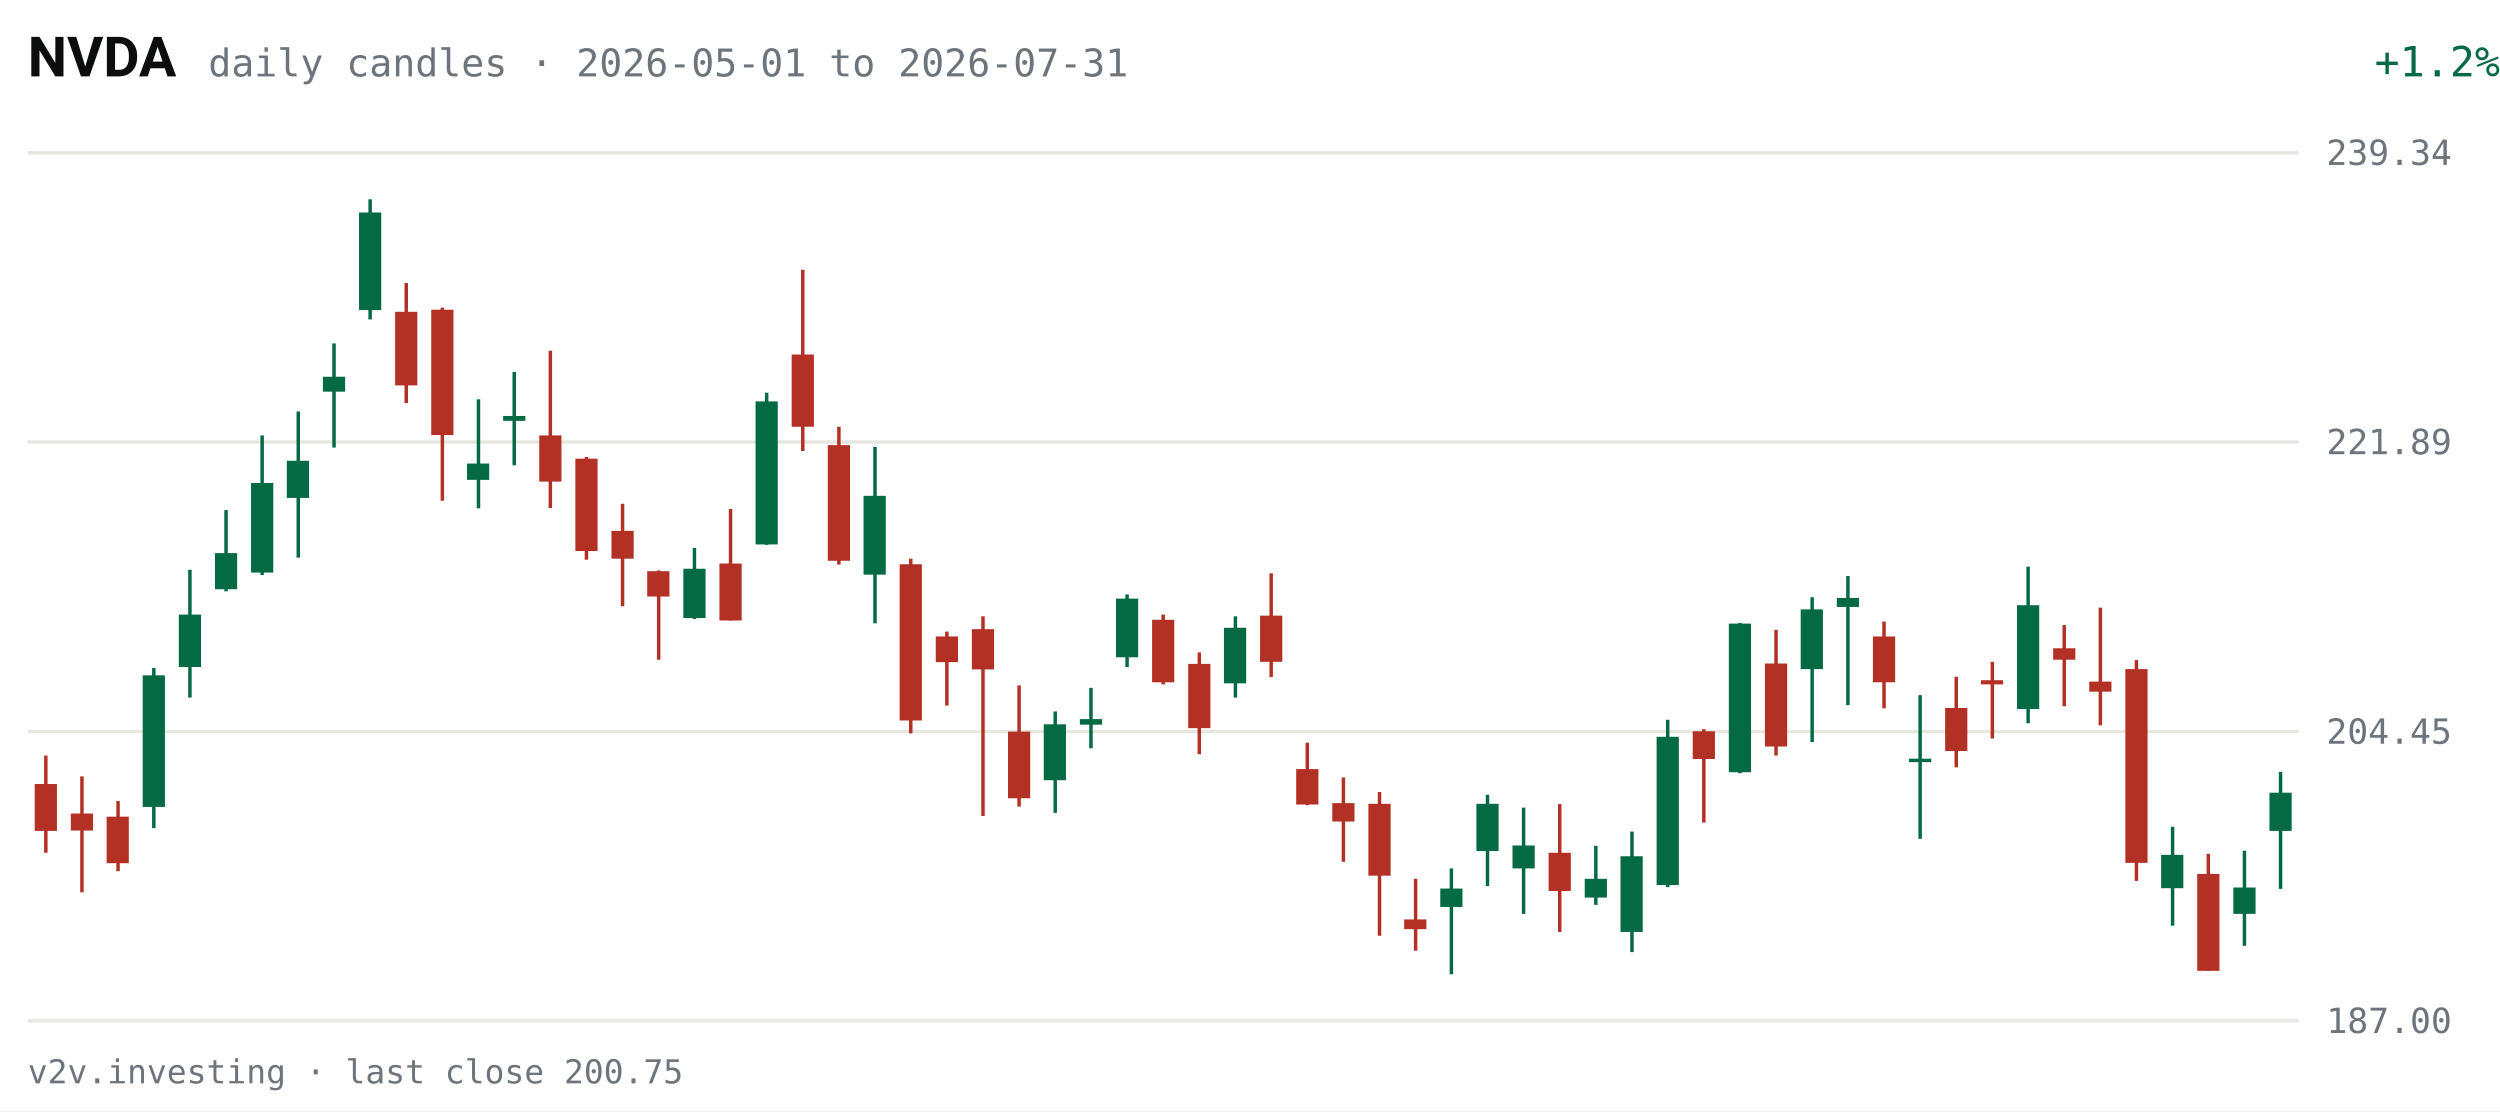
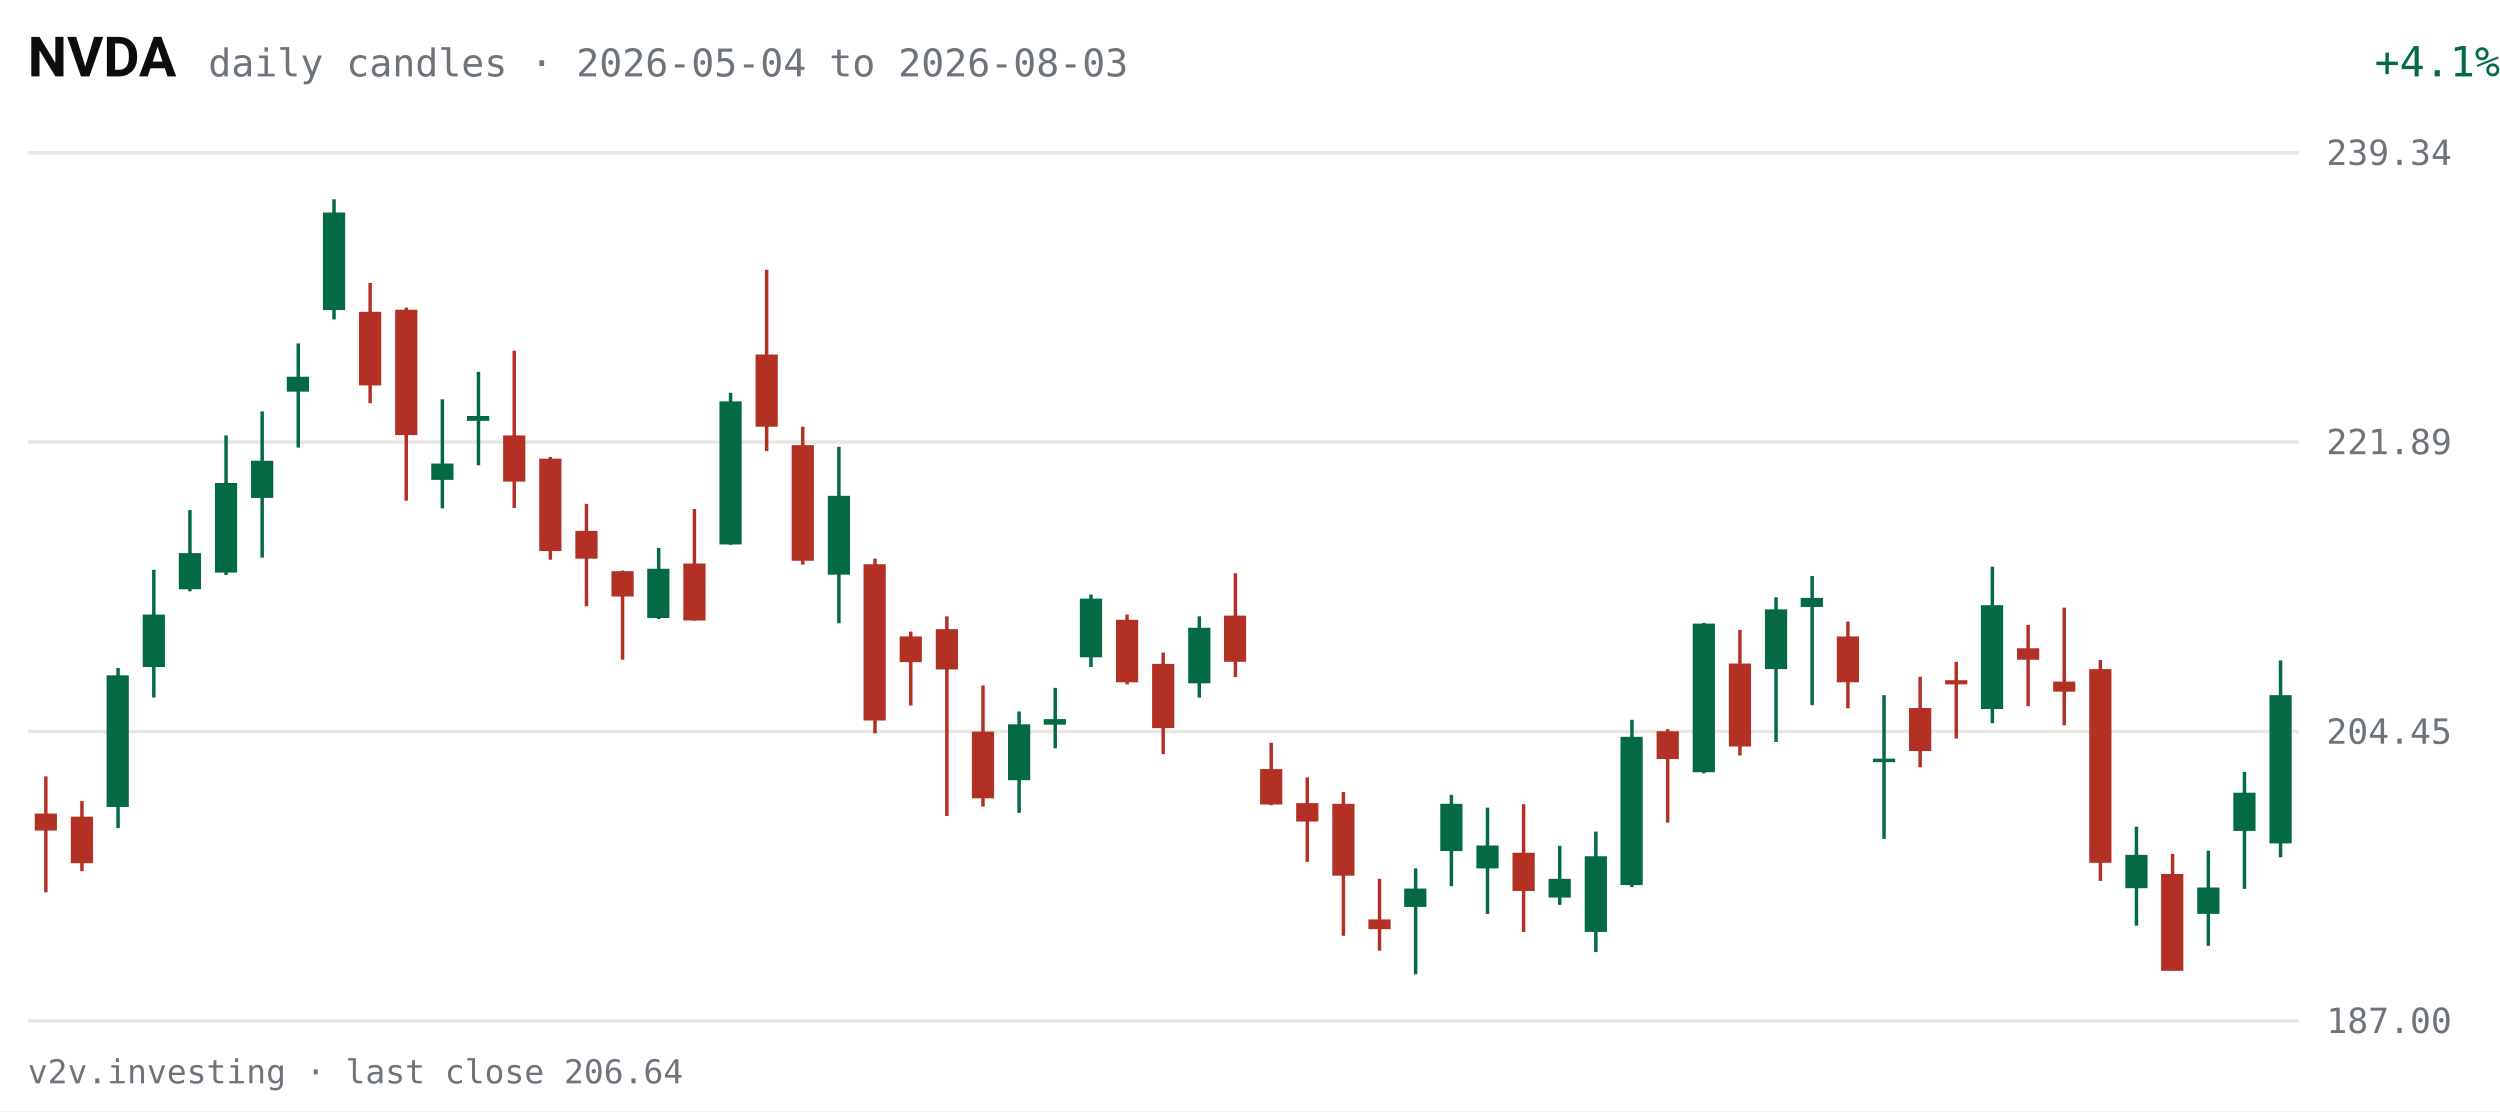
<svg xmlns="http://www.w3.org/2000/svg" viewBox="0 0 720 320" width="720" height="320" role="img" aria-label="NVDA daily candles, last 63 sessions">
  <rect width="720" height="320" fill="#FFFFFF" />
  <text x="8" y="22" fill="#0C0D0E" font-size="16" font-weight="600" font-family="system-ui,-apple-system,Segoe UI,Roboto,sans-serif">NVDA</text>
-   <text x="60" y="22" fill="#6E747B" font-size="11" font-family="ui-monospace,SFMono-Regular,Menlo,Consolas,monospace">daily candles · 2026-05-01 to 2026-07-31</text>
-   <text x="670" y="22" fill="#046A44" font-size="12" text-anchor="end" font-family="ui-monospace,SFMono-Regular,Menlo,Consolas,monospace" transform="translate(50,0)">+1.2%</text>
+   <text x="60" y="22" fill="#6E747B" font-size="11" font-family="ui-monospace,SFMono-Regular,Menlo,Consolas,monospace">daily candles · 2026-05-04 to 2026-08-03</text>
+   <text x="670" y="22" fill="#046A44" font-size="12" text-anchor="end" font-family="ui-monospace,SFMono-Regular,Menlo,Consolas,monospace" transform="translate(50,0)">+4.1%</text>
  <g font-family="ui-monospace,SFMono-Regular,Menlo,Consolas,monospace">
    <line x1="8" y1="294.0" x2="662" y2="294.0" stroke="#E7E6E1" stroke-width="1" />
    <text x="670" y="297.5" fill="#6E747B" font-size="10">187.00</text>
    <line x1="8" y1="210.7" x2="662" y2="210.7" stroke="#E7E6E1" stroke-width="1" />
    <text x="670" y="214.2" fill="#6E747B" font-size="10">204.45</text>
    <line x1="8" y1="127.3" x2="662" y2="127.3" stroke="#E7E6E1" stroke-width="1" />
    <text x="670" y="130.8" fill="#6E747B" font-size="10">221.89</text>
    <line x1="8" y1="44.0" x2="662" y2="44.0" stroke="#E7E6E1" stroke-width="1" />
    <text x="670" y="47.5" fill="#6E747B" font-size="10">239.34</text>
-     <line x1="13.2" y1="217.6" x2="13.2" y2="245.6" stroke="#B33124" stroke-width="1" />
-     <rect x="10.0" y="225.8" width="6.4" height="13.5" fill="#B33124" />
-     <line x1="23.6" y1="223.6" x2="23.6" y2="257.0" stroke="#B33124" stroke-width="1" />
-     <rect x="20.4" y="234.3" width="6.4" height="4.9" fill="#B33124" />
-     <line x1="34.0" y1="230.7" x2="34.0" y2="250.9" stroke="#B33124" stroke-width="1" />
-     <rect x="30.7" y="235.2" width="6.4" height="13.4" fill="#B33124" />
-     <line x1="44.3" y1="192.4" x2="44.3" y2="238.5" stroke="#046A44" stroke-width="1" />
-     <rect x="41.1" y="194.5" width="6.4" height="37.9" fill="#046A44" />
-     <line x1="54.7" y1="164.1" x2="54.7" y2="200.9" stroke="#046A44" stroke-width="1" />
-     <rect x="51.5" y="177.0" width="6.4" height="15.1" fill="#046A44" />
-     <line x1="65.1" y1="146.9" x2="65.1" y2="170.3" stroke="#046A44" stroke-width="1" />
-     <rect x="61.9" y="159.3" width="6.4" height="10.4" fill="#046A44" />
-     <line x1="75.5" y1="125.4" x2="75.5" y2="165.6" stroke="#046A44" stroke-width="1" />
-     <rect x="72.3" y="139.1" width="6.4" height="25.8" fill="#046A44" />
-     <line x1="85.9" y1="118.5" x2="85.9" y2="160.6" stroke="#046A44" stroke-width="1" />
-     <rect x="82.6" y="132.7" width="6.4" height="10.7" fill="#046A44" />
-     <line x1="96.2" y1="98.9" x2="96.2" y2="128.9" stroke="#046A44" stroke-width="1" />
-     <rect x="93.0" y="108.5" width="6.4" height="4.3" fill="#046A44" />
-     <line x1="106.6" y1="57.4" x2="106.6" y2="92.0" stroke="#046A44" stroke-width="1" />
-     <rect x="103.4" y="61.2" width="6.4" height="28.1" fill="#046A44" />
-     <line x1="117.0" y1="81.5" x2="117.0" y2="116.1" stroke="#B33124" stroke-width="1" />
-     <rect x="113.8" y="89.8" width="6.4" height="21.2" fill="#B33124" />
-     <line x1="127.4" y1="88.6" x2="127.4" y2="144.2" stroke="#B33124" stroke-width="1" />
-     <rect x="124.2" y="89.2" width="6.4" height="36.1" fill="#B33124" />
-     <line x1="137.8" y1="115.0" x2="137.8" y2="146.4" stroke="#046A44" stroke-width="1" />
-     <rect x="134.5" y="133.5" width="6.4" height="4.7" fill="#046A44" />
-     <line x1="148.1" y1="107.1" x2="148.1" y2="134.0" stroke="#046A44" stroke-width="1" />
-     <rect x="144.9" y="119.8" width="6.4" height="1.4" fill="#046A44" />
-     <line x1="158.5" y1="101.0" x2="158.5" y2="146.3" stroke="#B33124" stroke-width="1" />
-     <rect x="155.3" y="125.4" width="6.4" height="13.3" fill="#B33124" />
-     <line x1="168.9" y1="131.6" x2="168.9" y2="161.2" stroke="#B33124" stroke-width="1" />
-     <rect x="165.7" y="132.1" width="6.4" height="26.6" fill="#B33124" />
-     <line x1="179.3" y1="145.1" x2="179.3" y2="174.6" stroke="#B33124" stroke-width="1" />
-     <rect x="176.1" y="152.9" width="6.4" height="8.0" fill="#B33124" />
-     <line x1="189.7" y1="164.3" x2="189.7" y2="190.0" stroke="#B33124" stroke-width="1" />
-     <rect x="186.4" y="164.5" width="6.4" height="7.3" fill="#B33124" />
-     <line x1="200.0" y1="157.8" x2="200.0" y2="178.3" stroke="#046A44" stroke-width="1" />
-     <rect x="196.8" y="163.8" width="6.4" height="14.2" fill="#046A44" />
-     <line x1="210.4" y1="146.6" x2="210.4" y2="178.7" stroke="#B33124" stroke-width="1" />
-     <rect x="207.2" y="162.3" width="6.4" height="16.4" fill="#B33124" />
-     <line x1="220.8" y1="113.1" x2="220.8" y2="156.9" stroke="#046A44" stroke-width="1" />
-     <rect x="217.6" y="115.6" width="6.4" height="41.2" fill="#046A44" />
-     <line x1="231.2" y1="77.7" x2="231.2" y2="129.9" stroke="#B33124" stroke-width="1" />
-     <rect x="228.0" y="102.1" width="6.4" height="20.8" fill="#B33124" />
-     <line x1="241.6" y1="122.9" x2="241.6" y2="162.6" stroke="#B33124" stroke-width="1" />
-     <rect x="238.4" y="128.2" width="6.4" height="33.3" fill="#B33124" />
-     <line x1="252.0" y1="128.7" x2="252.0" y2="179.5" stroke="#046A44" stroke-width="1" />
-     <rect x="248.7" y="142.8" width="6.4" height="22.7" fill="#046A44" />
-     <line x1="262.3" y1="160.9" x2="262.3" y2="211.2" stroke="#B33124" stroke-width="1" />
-     <rect x="259.1" y="162.5" width="6.4" height="45.0" fill="#B33124" />
-     <line x1="272.7" y1="181.9" x2="272.7" y2="203.2" stroke="#B33124" stroke-width="1" />
-     <rect x="269.5" y="183.3" width="6.4" height="7.4" fill="#B33124" />
-     <line x1="283.1" y1="177.5" x2="283.1" y2="235.0" stroke="#B33124" stroke-width="1" />
-     <rect x="279.9" y="181.2" width="6.4" height="11.6" fill="#B33124" />
-     <line x1="293.5" y1="197.4" x2="293.5" y2="232.3" stroke="#B33124" stroke-width="1" />
-     <rect x="290.3" y="210.7" width="6.4" height="19.2" fill="#B33124" />
-     <line x1="303.9" y1="204.9" x2="303.9" y2="234.1" stroke="#046A44" stroke-width="1" />
-     <rect x="300.6" y="208.6" width="6.4" height="16.1" fill="#046A44" />
-     <line x1="314.2" y1="198.1" x2="314.2" y2="215.5" stroke="#046A44" stroke-width="1" />
-     <rect x="311.0" y="207.1" width="6.4" height="1.6" fill="#046A44" />
-     <line x1="324.6" y1="171.2" x2="324.6" y2="192.1" stroke="#046A44" stroke-width="1" />
-     <rect x="321.4" y="172.4" width="6.4" height="16.9" fill="#046A44" />
-     <line x1="335.0" y1="177.0" x2="335.0" y2="197.1" stroke="#B33124" stroke-width="1" />
-     <rect x="331.8" y="178.5" width="6.4" height="18.0" fill="#B33124" />
-     <line x1="345.4" y1="187.9" x2="345.4" y2="217.2" stroke="#B33124" stroke-width="1" />
-     <rect x="342.2" y="191.2" width="6.4" height="18.5" fill="#B33124" />
-     <line x1="355.8" y1="177.5" x2="355.8" y2="200.9" stroke="#046A44" stroke-width="1" />
-     <rect x="352.5" y="180.8" width="6.4" height="16.0" fill="#046A44" />
-     <line x1="366.1" y1="165.1" x2="366.1" y2="195.0" stroke="#B33124" stroke-width="1" />
-     <rect x="362.9" y="177.3" width="6.4" height="13.3" fill="#B33124" />
-     <line x1="376.5" y1="213.9" x2="376.5" y2="231.9" stroke="#B33124" stroke-width="1" />
-     <rect x="373.3" y="221.5" width="6.4" height="10.2" fill="#B33124" />
-     <line x1="386.9" y1="223.9" x2="386.9" y2="248.2" stroke="#B33124" stroke-width="1" />
-     <rect x="383.7" y="231.3" width="6.4" height="5.3" fill="#B33124" />
-     <line x1="397.3" y1="228.1" x2="397.3" y2="269.5" stroke="#B33124" stroke-width="1" />
-     <rect x="394.1" y="231.5" width="6.4" height="20.7" fill="#B33124" />
-     <line x1="407.7" y1="253.1" x2="407.7" y2="273.8" stroke="#B33124" stroke-width="1" />
-     <rect x="404.4" y="264.8" width="6.4" height="2.8" fill="#B33124" />
-     <line x1="418.0" y1="250.1" x2="418.0" y2="280.6" stroke="#046A44" stroke-width="1" />
-     <rect x="414.8" y="255.9" width="6.4" height="5.3" fill="#046A44" />
-     <line x1="428.4" y1="228.9" x2="428.4" y2="255.2" stroke="#046A44" stroke-width="1" />
-     <rect x="425.2" y="231.5" width="6.4" height="13.6" fill="#046A44" />
-     <line x1="438.8" y1="232.6" x2="438.8" y2="263.2" stroke="#046A44" stroke-width="1" />
-     <rect x="435.6" y="243.5" width="6.4" height="6.6" fill="#046A44" />
-     <line x1="449.2" y1="231.6" x2="449.2" y2="268.4" stroke="#B33124" stroke-width="1" />
-     <rect x="446.0" y="245.6" width="6.4" height="11.0" fill="#B33124" />
-     <line x1="459.6" y1="243.6" x2="459.6" y2="260.6" stroke="#046A44" stroke-width="1" />
-     <rect x="456.4" y="253.1" width="6.4" height="5.4" fill="#046A44" />
-     <line x1="470.0" y1="239.5" x2="470.0" y2="274.2" stroke="#046A44" stroke-width="1" />
-     <rect x="466.7" y="246.6" width="6.4" height="21.8" fill="#046A44" />
-     <line x1="480.3" y1="207.3" x2="480.3" y2="255.5" stroke="#046A44" stroke-width="1" />
-     <rect x="477.1" y="212.2" width="6.4" height="42.7" fill="#046A44" />
-     <line x1="490.7" y1="210.0" x2="490.7" y2="236.9" stroke="#B33124" stroke-width="1" />
-     <rect x="487.5" y="210.6" width="6.4" height="8.0" fill="#B33124" />
-     <line x1="501.1" y1="179.4" x2="501.1" y2="222.7" stroke="#046A44" stroke-width="1" />
-     <rect x="497.9" y="179.6" width="6.4" height="42.8" fill="#046A44" />
-     <line x1="511.5" y1="181.4" x2="511.5" y2="217.6" stroke="#B33124" stroke-width="1" />
-     <rect x="508.3" y="191.1" width="6.4" height="23.9" fill="#B33124" />
-     <line x1="521.9" y1="172.0" x2="521.9" y2="213.7" stroke="#046A44" stroke-width="1" />
-     <rect x="518.6" y="175.5" width="6.4" height="17.2" fill="#046A44" />
-     <line x1="532.2" y1="165.9" x2="532.2" y2="203.1" stroke="#046A44" stroke-width="1" />
-     <rect x="529.0" y="172.2" width="6.4" height="2.6" fill="#046A44" />
-     <line x1="542.6" y1="179.0" x2="542.6" y2="204.0" stroke="#B33124" stroke-width="1" />
-     <rect x="539.4" y="183.3" width="6.4" height="13.2" fill="#B33124" />
-     <line x1="553.0" y1="200.2" x2="553.0" y2="241.6" stroke="#046A44" stroke-width="1" />
-     <rect x="549.8" y="218.5" width="6.4" height="1.0" fill="#046A44" />
-     <line x1="563.4" y1="194.9" x2="563.4" y2="221.0" stroke="#B33124" stroke-width="1" />
-     <rect x="560.2" y="203.9" width="6.4" height="12.4" fill="#B33124" />
-     <line x1="573.8" y1="190.6" x2="573.8" y2="212.7" stroke="#B33124" stroke-width="1" />
-     <rect x="570.5" y="195.9" width="6.4" height="1.2" fill="#B33124" />
-     <line x1="584.1" y1="163.2" x2="584.1" y2="208.3" stroke="#046A44" stroke-width="1" />
-     <rect x="580.9" y="174.3" width="6.4" height="29.9" fill="#046A44" />
-     <line x1="594.5" y1="180.0" x2="594.5" y2="203.4" stroke="#B33124" stroke-width="1" />
-     <rect x="591.3" y="186.7" width="6.4" height="3.3" fill="#B33124" />
-     <line x1="604.9" y1="175.0" x2="604.9" y2="208.9" stroke="#B33124" stroke-width="1" />
-     <rect x="601.7" y="196.3" width="6.4" height="2.9" fill="#B33124" />
-     <line x1="615.3" y1="190.1" x2="615.3" y2="253.7" stroke="#B33124" stroke-width="1" />
-     <rect x="612.1" y="192.7" width="6.4" height="55.8" fill="#B33124" />
-     <line x1="625.7" y1="238.1" x2="625.7" y2="266.6" stroke="#046A44" stroke-width="1" />
-     <rect x="622.4" y="246.2" width="6.4" height="9.6" fill="#046A44" />
-     <line x1="636.0" y1="245.9" x2="636.0" y2="279.6" stroke="#B33124" stroke-width="1" />
-     <rect x="632.8" y="251.7" width="6.4" height="27.9" fill="#B33124" />
-     <line x1="646.4" y1="245.0" x2="646.4" y2="272.4" stroke="#046A44" stroke-width="1" />
-     <rect x="643.2" y="255.6" width="6.4" height="7.6" fill="#046A44" />
-     <line x1="656.8" y1="222.3" x2="656.8" y2="256.0" stroke="#046A44" stroke-width="1" />
-     <rect x="653.6" y="228.3" width="6.4" height="11.0" fill="#046A44" />
+     <line x1="13.2" y1="223.6" x2="13.2" y2="257.0" stroke="#B33124" stroke-width="1" />
+     <rect x="10.0" y="234.3" width="6.4" height="4.9" fill="#B33124" />
+     <line x1="23.6" y1="230.7" x2="23.6" y2="250.9" stroke="#B33124" stroke-width="1" />
+     <rect x="20.4" y="235.2" width="6.4" height="13.4" fill="#B33124" />
+     <line x1="34.0" y1="192.4" x2="34.0" y2="238.5" stroke="#046A44" stroke-width="1" />
+     <rect x="30.7" y="194.5" width="6.4" height="37.9" fill="#046A44" />
+     <line x1="44.3" y1="164.1" x2="44.3" y2="200.9" stroke="#046A44" stroke-width="1" />
+     <rect x="41.1" y="177.0" width="6.4" height="15.1" fill="#046A44" />
+     <line x1="54.7" y1="146.9" x2="54.7" y2="170.3" stroke="#046A44" stroke-width="1" />
+     <rect x="51.5" y="159.3" width="6.4" height="10.4" fill="#046A44" />
+     <line x1="65.1" y1="125.4" x2="65.1" y2="165.6" stroke="#046A44" stroke-width="1" />
+     <rect x="61.9" y="139.1" width="6.4" height="25.8" fill="#046A44" />
+     <line x1="75.5" y1="118.5" x2="75.5" y2="160.6" stroke="#046A44" stroke-width="1" />
+     <rect x="72.3" y="132.7" width="6.4" height="10.7" fill="#046A44" />
+     <line x1="85.9" y1="98.9" x2="85.9" y2="128.9" stroke="#046A44" stroke-width="1" />
+     <rect x="82.6" y="108.5" width="6.4" height="4.3" fill="#046A44" />
+     <line x1="96.2" y1="57.4" x2="96.2" y2="92.0" stroke="#046A44" stroke-width="1" />
+     <rect x="93.0" y="61.2" width="6.4" height="28.1" fill="#046A44" />
+     <line x1="106.6" y1="81.5" x2="106.6" y2="116.1" stroke="#B33124" stroke-width="1" />
+     <rect x="103.4" y="89.8" width="6.4" height="21.2" fill="#B33124" />
+     <line x1="117.0" y1="88.6" x2="117.0" y2="144.2" stroke="#B33124" stroke-width="1" />
+     <rect x="113.8" y="89.2" width="6.4" height="36.1" fill="#B33124" />
+     <line x1="127.4" y1="115.0" x2="127.4" y2="146.4" stroke="#046A44" stroke-width="1" />
+     <rect x="124.2" y="133.5" width="6.4" height="4.7" fill="#046A44" />
+     <line x1="137.8" y1="107.1" x2="137.8" y2="134.0" stroke="#046A44" stroke-width="1" />
+     <rect x="134.5" y="119.8" width="6.4" height="1.4" fill="#046A44" />
+     <line x1="148.1" y1="101.0" x2="148.1" y2="146.3" stroke="#B33124" stroke-width="1" />
+     <rect x="144.9" y="125.4" width="6.4" height="13.3" fill="#B33124" />
+     <line x1="158.5" y1="131.6" x2="158.5" y2="161.2" stroke="#B33124" stroke-width="1" />
+     <rect x="155.3" y="132.1" width="6.4" height="26.6" fill="#B33124" />
+     <line x1="168.9" y1="145.1" x2="168.9" y2="174.6" stroke="#B33124" stroke-width="1" />
+     <rect x="165.7" y="152.9" width="6.4" height="8.0" fill="#B33124" />
+     <line x1="179.3" y1="164.3" x2="179.3" y2="190.0" stroke="#B33124" stroke-width="1" />
+     <rect x="176.1" y="164.5" width="6.4" height="7.3" fill="#B33124" />
+     <line x1="189.7" y1="157.8" x2="189.7" y2="178.3" stroke="#046A44" stroke-width="1" />
+     <rect x="186.4" y="163.8" width="6.4" height="14.2" fill="#046A44" />
+     <line x1="200.0" y1="146.6" x2="200.0" y2="178.7" stroke="#B33124" stroke-width="1" />
+     <rect x="196.8" y="162.3" width="6.4" height="16.4" fill="#B33124" />
+     <line x1="210.4" y1="113.1" x2="210.4" y2="156.9" stroke="#046A44" stroke-width="1" />
+     <rect x="207.2" y="115.6" width="6.4" height="41.2" fill="#046A44" />
+     <line x1="220.8" y1="77.7" x2="220.8" y2="129.9" stroke="#B33124" stroke-width="1" />
+     <rect x="217.6" y="102.1" width="6.4" height="20.8" fill="#B33124" />
+     <line x1="231.2" y1="122.9" x2="231.2" y2="162.6" stroke="#B33124" stroke-width="1" />
+     <rect x="228.0" y="128.2" width="6.4" height="33.3" fill="#B33124" />
+     <line x1="241.6" y1="128.7" x2="241.6" y2="179.5" stroke="#046A44" stroke-width="1" />
+     <rect x="238.4" y="142.8" width="6.4" height="22.7" fill="#046A44" />
+     <line x1="252.0" y1="160.9" x2="252.0" y2="211.2" stroke="#B33124" stroke-width="1" />
+     <rect x="248.7" y="162.5" width="6.4" height="45.0" fill="#B33124" />
+     <line x1="262.3" y1="181.9" x2="262.3" y2="203.2" stroke="#B33124" stroke-width="1" />
+     <rect x="259.1" y="183.3" width="6.4" height="7.4" fill="#B33124" />
+     <line x1="272.7" y1="177.5" x2="272.7" y2="235.0" stroke="#B33124" stroke-width="1" />
+     <rect x="269.5" y="181.2" width="6.4" height="11.6" fill="#B33124" />
+     <line x1="283.1" y1="197.4" x2="283.1" y2="232.3" stroke="#B33124" stroke-width="1" />
+     <rect x="279.9" y="210.7" width="6.4" height="19.2" fill="#B33124" />
+     <line x1="293.5" y1="204.9" x2="293.5" y2="234.1" stroke="#046A44" stroke-width="1" />
+     <rect x="290.3" y="208.6" width="6.4" height="16.1" fill="#046A44" />
+     <line x1="303.9" y1="198.1" x2="303.9" y2="215.5" stroke="#046A44" stroke-width="1" />
+     <rect x="300.6" y="207.1" width="6.4" height="1.6" fill="#046A44" />
+     <line x1="314.2" y1="171.2" x2="314.2" y2="192.1" stroke="#046A44" stroke-width="1" />
+     <rect x="311.0" y="172.4" width="6.4" height="16.9" fill="#046A44" />
+     <line x1="324.6" y1="177.0" x2="324.6" y2="197.1" stroke="#B33124" stroke-width="1" />
+     <rect x="321.4" y="178.5" width="6.4" height="18.0" fill="#B33124" />
+     <line x1="335.0" y1="187.9" x2="335.0" y2="217.2" stroke="#B33124" stroke-width="1" />
+     <rect x="331.8" y="191.2" width="6.4" height="18.5" fill="#B33124" />
+     <line x1="345.4" y1="177.5" x2="345.4" y2="200.9" stroke="#046A44" stroke-width="1" />
+     <rect x="342.2" y="180.8" width="6.4" height="16.0" fill="#046A44" />
+     <line x1="355.8" y1="165.1" x2="355.8" y2="195.0" stroke="#B33124" stroke-width="1" />
+     <rect x="352.5" y="177.3" width="6.4" height="13.3" fill="#B33124" />
+     <line x1="366.1" y1="213.9" x2="366.1" y2="231.9" stroke="#B33124" stroke-width="1" />
+     <rect x="362.9" y="221.5" width="6.4" height="10.2" fill="#B33124" />
+     <line x1="376.5" y1="223.9" x2="376.5" y2="248.2" stroke="#B33124" stroke-width="1" />
+     <rect x="373.3" y="231.3" width="6.4" height="5.3" fill="#B33124" />
+     <line x1="386.9" y1="228.1" x2="386.9" y2="269.5" stroke="#B33124" stroke-width="1" />
+     <rect x="383.7" y="231.5" width="6.4" height="20.7" fill="#B33124" />
+     <line x1="397.3" y1="253.1" x2="397.3" y2="273.8" stroke="#B33124" stroke-width="1" />
+     <rect x="394.1" y="264.8" width="6.4" height="2.8" fill="#B33124" />
+     <line x1="407.7" y1="250.1" x2="407.7" y2="280.6" stroke="#046A44" stroke-width="1" />
+     <rect x="404.4" y="255.9" width="6.4" height="5.3" fill="#046A44" />
+     <line x1="418.0" y1="228.9" x2="418.0" y2="255.2" stroke="#046A44" stroke-width="1" />
+     <rect x="414.8" y="231.5" width="6.4" height="13.6" fill="#046A44" />
+     <line x1="428.4" y1="232.6" x2="428.4" y2="263.2" stroke="#046A44" stroke-width="1" />
+     <rect x="425.2" y="243.5" width="6.4" height="6.6" fill="#046A44" />
+     <line x1="438.8" y1="231.6" x2="438.8" y2="268.4" stroke="#B33124" stroke-width="1" />
+     <rect x="435.6" y="245.6" width="6.4" height="11.0" fill="#B33124" />
+     <line x1="449.2" y1="243.6" x2="449.2" y2="260.6" stroke="#046A44" stroke-width="1" />
+     <rect x="446.0" y="253.1" width="6.4" height="5.4" fill="#046A44" />
+     <line x1="459.6" y1="239.5" x2="459.6" y2="274.2" stroke="#046A44" stroke-width="1" />
+     <rect x="456.4" y="246.6" width="6.4" height="21.8" fill="#046A44" />
+     <line x1="470.0" y1="207.3" x2="470.0" y2="255.5" stroke="#046A44" stroke-width="1" />
+     <rect x="466.7" y="212.2" width="6.4" height="42.7" fill="#046A44" />
+     <line x1="480.3" y1="210.0" x2="480.3" y2="236.9" stroke="#B33124" stroke-width="1" />
+     <rect x="477.1" y="210.6" width="6.4" height="8.0" fill="#B33124" />
+     <line x1="490.7" y1="179.4" x2="490.7" y2="222.7" stroke="#046A44" stroke-width="1" />
+     <rect x="487.5" y="179.6" width="6.4" height="42.8" fill="#046A44" />
+     <line x1="501.1" y1="181.4" x2="501.1" y2="217.6" stroke="#B33124" stroke-width="1" />
+     <rect x="497.9" y="191.1" width="6.4" height="23.9" fill="#B33124" />
+     <line x1="511.5" y1="172.0" x2="511.5" y2="213.7" stroke="#046A44" stroke-width="1" />
+     <rect x="508.3" y="175.5" width="6.4" height="17.2" fill="#046A44" />
+     <line x1="521.9" y1="165.9" x2="521.9" y2="203.1" stroke="#046A44" stroke-width="1" />
+     <rect x="518.6" y="172.2" width="6.4" height="2.6" fill="#046A44" />
+     <line x1="532.2" y1="179.0" x2="532.2" y2="204.0" stroke="#B33124" stroke-width="1" />
+     <rect x="529.0" y="183.3" width="6.4" height="13.2" fill="#B33124" />
+     <line x1="542.6" y1="200.2" x2="542.6" y2="241.6" stroke="#046A44" stroke-width="1" />
+     <rect x="539.4" y="218.5" width="6.4" height="1.0" fill="#046A44" />
+     <line x1="553.0" y1="194.9" x2="553.0" y2="221.0" stroke="#B33124" stroke-width="1" />
+     <rect x="549.8" y="203.9" width="6.4" height="12.4" fill="#B33124" />
+     <line x1="563.4" y1="190.6" x2="563.4" y2="212.7" stroke="#B33124" stroke-width="1" />
+     <rect x="560.2" y="195.9" width="6.4" height="1.2" fill="#B33124" />
+     <line x1="573.8" y1="163.2" x2="573.8" y2="208.3" stroke="#046A44" stroke-width="1" />
+     <rect x="570.5" y="174.3" width="6.4" height="29.9" fill="#046A44" />
+     <line x1="584.1" y1="180.0" x2="584.1" y2="203.4" stroke="#B33124" stroke-width="1" />
+     <rect x="580.9" y="186.7" width="6.4" height="3.3" fill="#B33124" />
+     <line x1="594.5" y1="175.0" x2="594.5" y2="208.9" stroke="#B33124" stroke-width="1" />
+     <rect x="591.3" y="196.3" width="6.4" height="2.9" fill="#B33124" />
+     <line x1="604.9" y1="190.1" x2="604.9" y2="253.7" stroke="#B33124" stroke-width="1" />
+     <rect x="601.7" y="192.7" width="6.4" height="55.8" fill="#B33124" />
+     <line x1="615.3" y1="238.1" x2="615.3" y2="266.6" stroke="#046A44" stroke-width="1" />
+     <rect x="612.1" y="246.2" width="6.4" height="9.6" fill="#046A44" />
+     <line x1="625.7" y1="245.9" x2="625.7" y2="279.6" stroke="#B33124" stroke-width="1" />
+     <rect x="622.4" y="251.7" width="6.4" height="27.9" fill="#B33124" />
+     <line x1="636.0" y1="245.0" x2="636.0" y2="272.4" stroke="#046A44" stroke-width="1" />
+     <rect x="632.8" y="255.6" width="6.4" height="7.6" fill="#046A44" />
+     <line x1="646.4" y1="222.3" x2="646.4" y2="256.0" stroke="#046A44" stroke-width="1" />
+     <rect x="643.2" y="228.3" width="6.4" height="11.0" fill="#046A44" />
+     <line x1="656.8" y1="190.2" x2="656.8" y2="246.9" stroke="#046A44" stroke-width="1" />
+     <rect x="653.6" y="200.2" width="6.4" height="42.7" fill="#046A44" />
  </g>
-   <text x="8" y="312" fill="#6E747B" font-size="9.5" font-family="ui-monospace,SFMono-Regular,Menlo,Consolas,monospace">v2v.investing · last close 200.75</text>
+   <text x="8" y="312" fill="#6E747B" font-size="9.5" font-family="ui-monospace,SFMono-Regular,Menlo,Consolas,monospace">v2v.investing · last close 206.64</text>
</svg>
